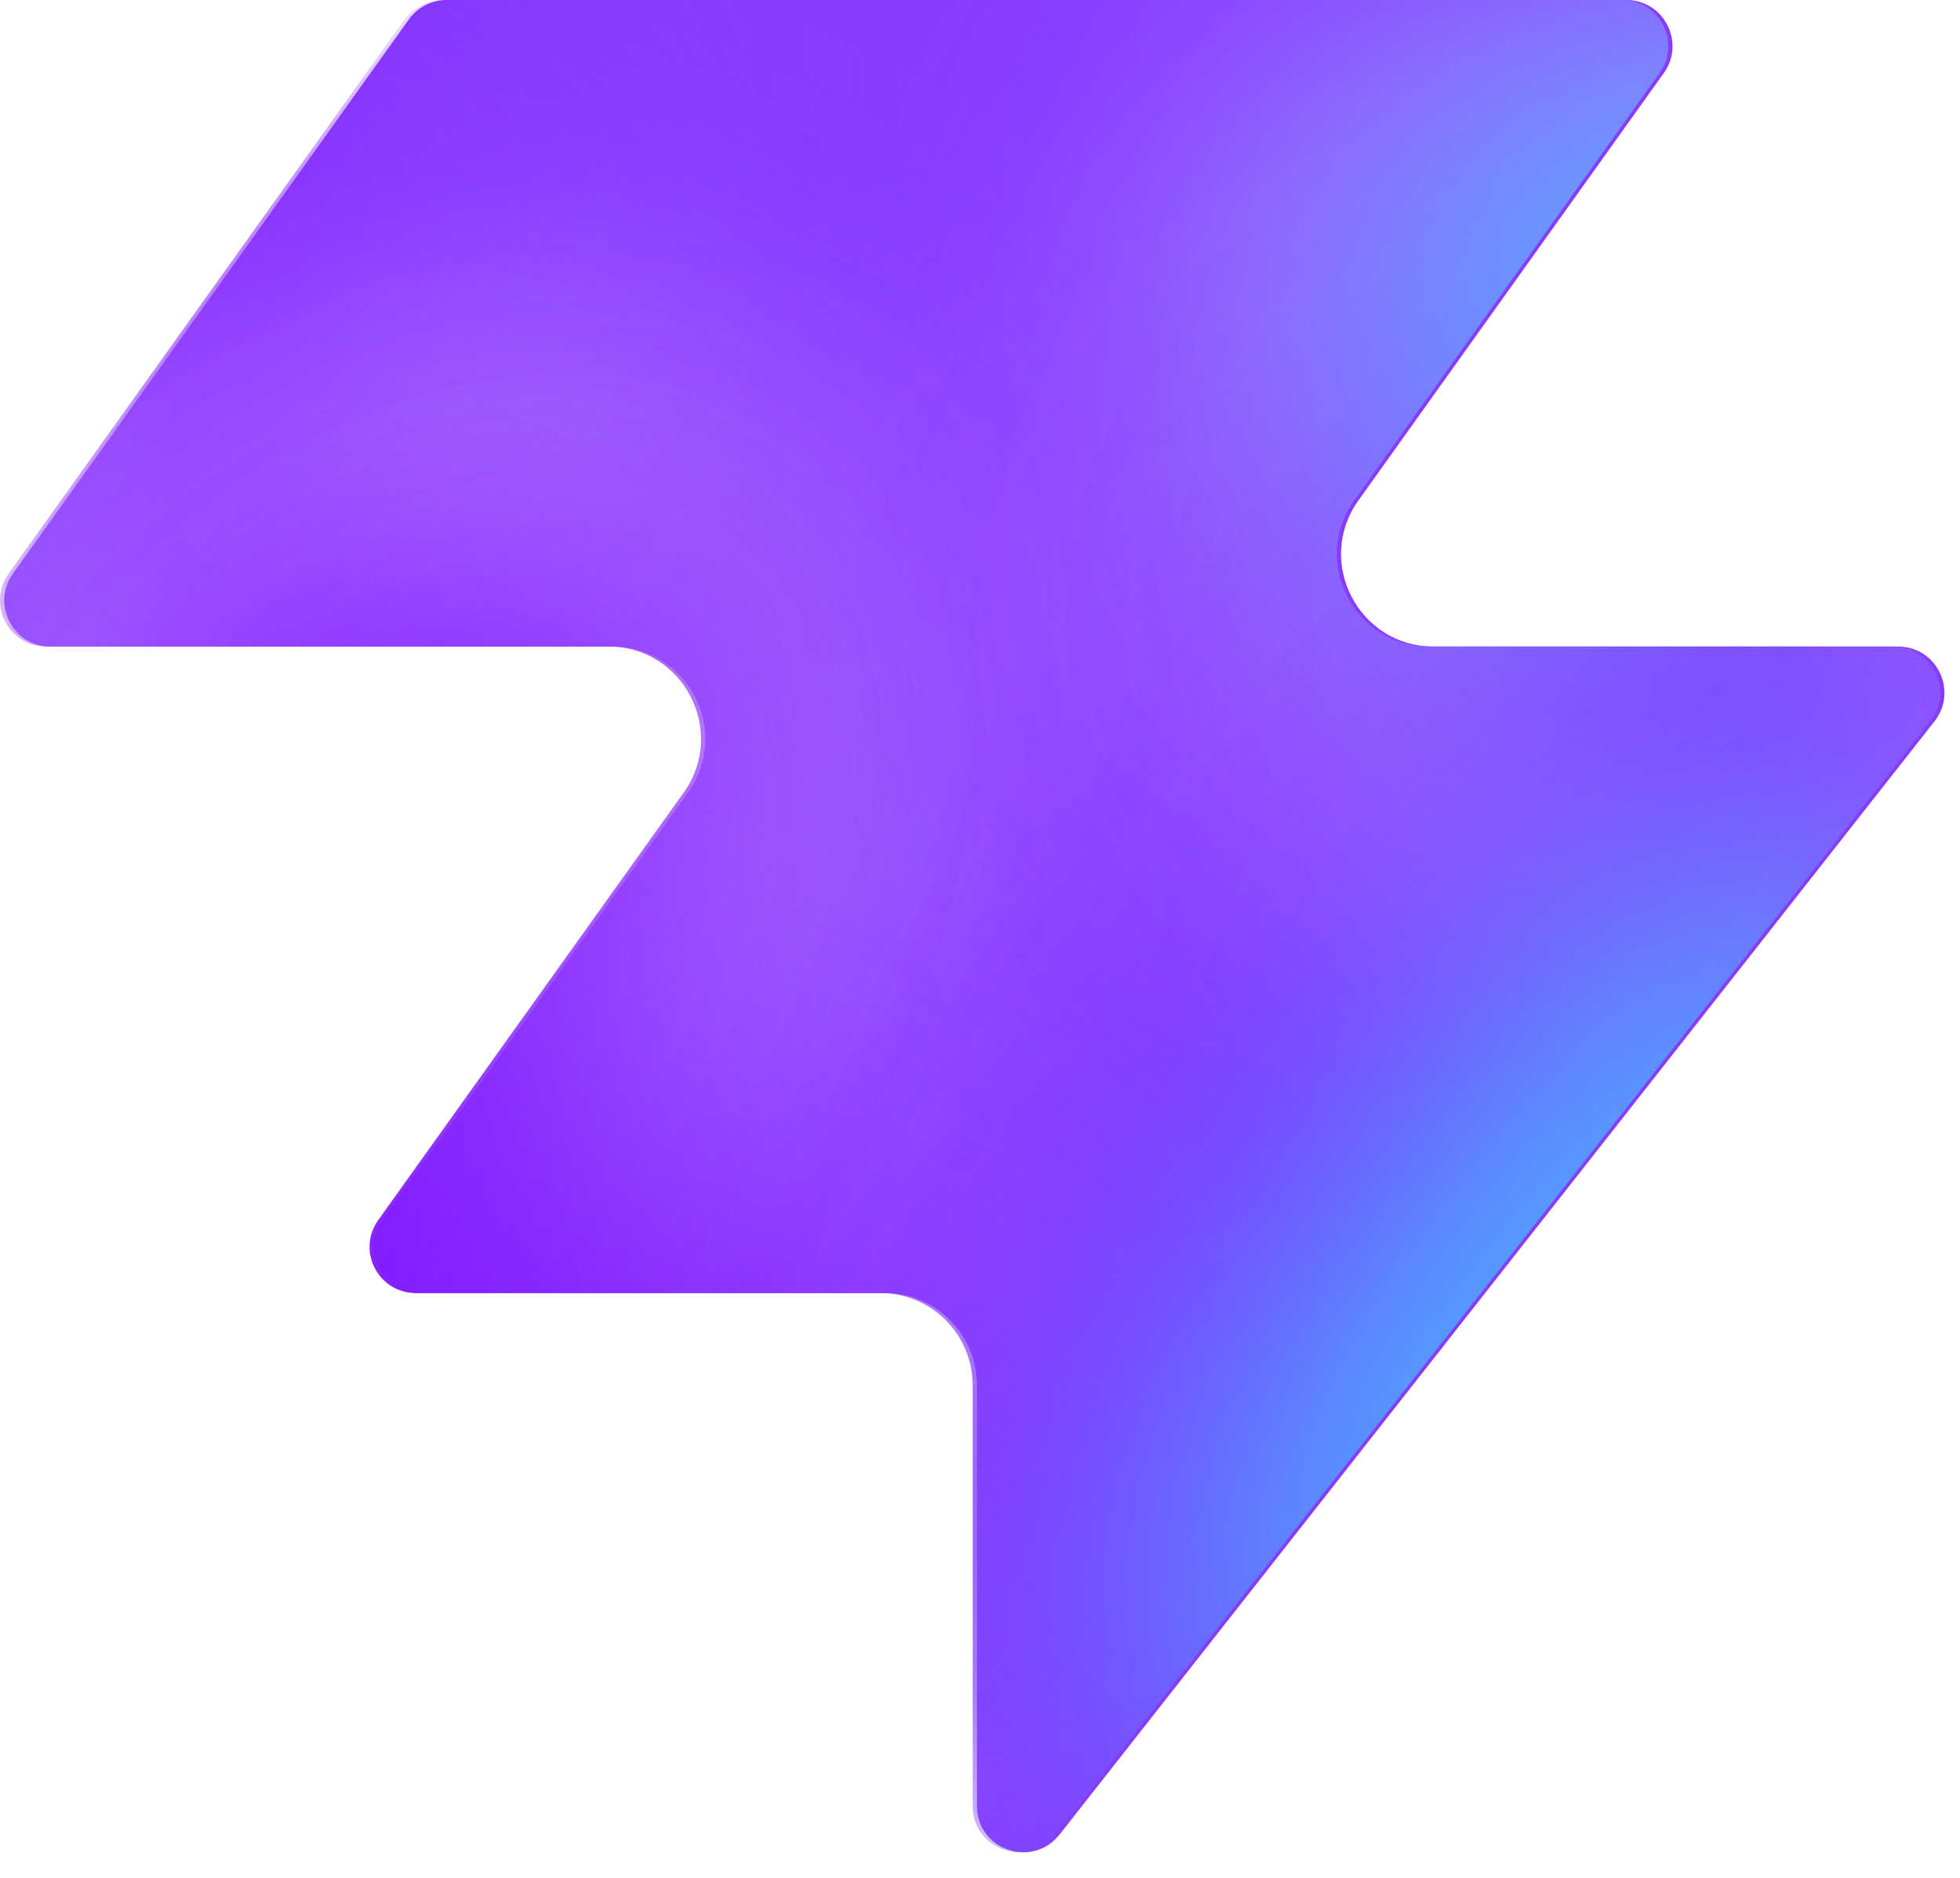
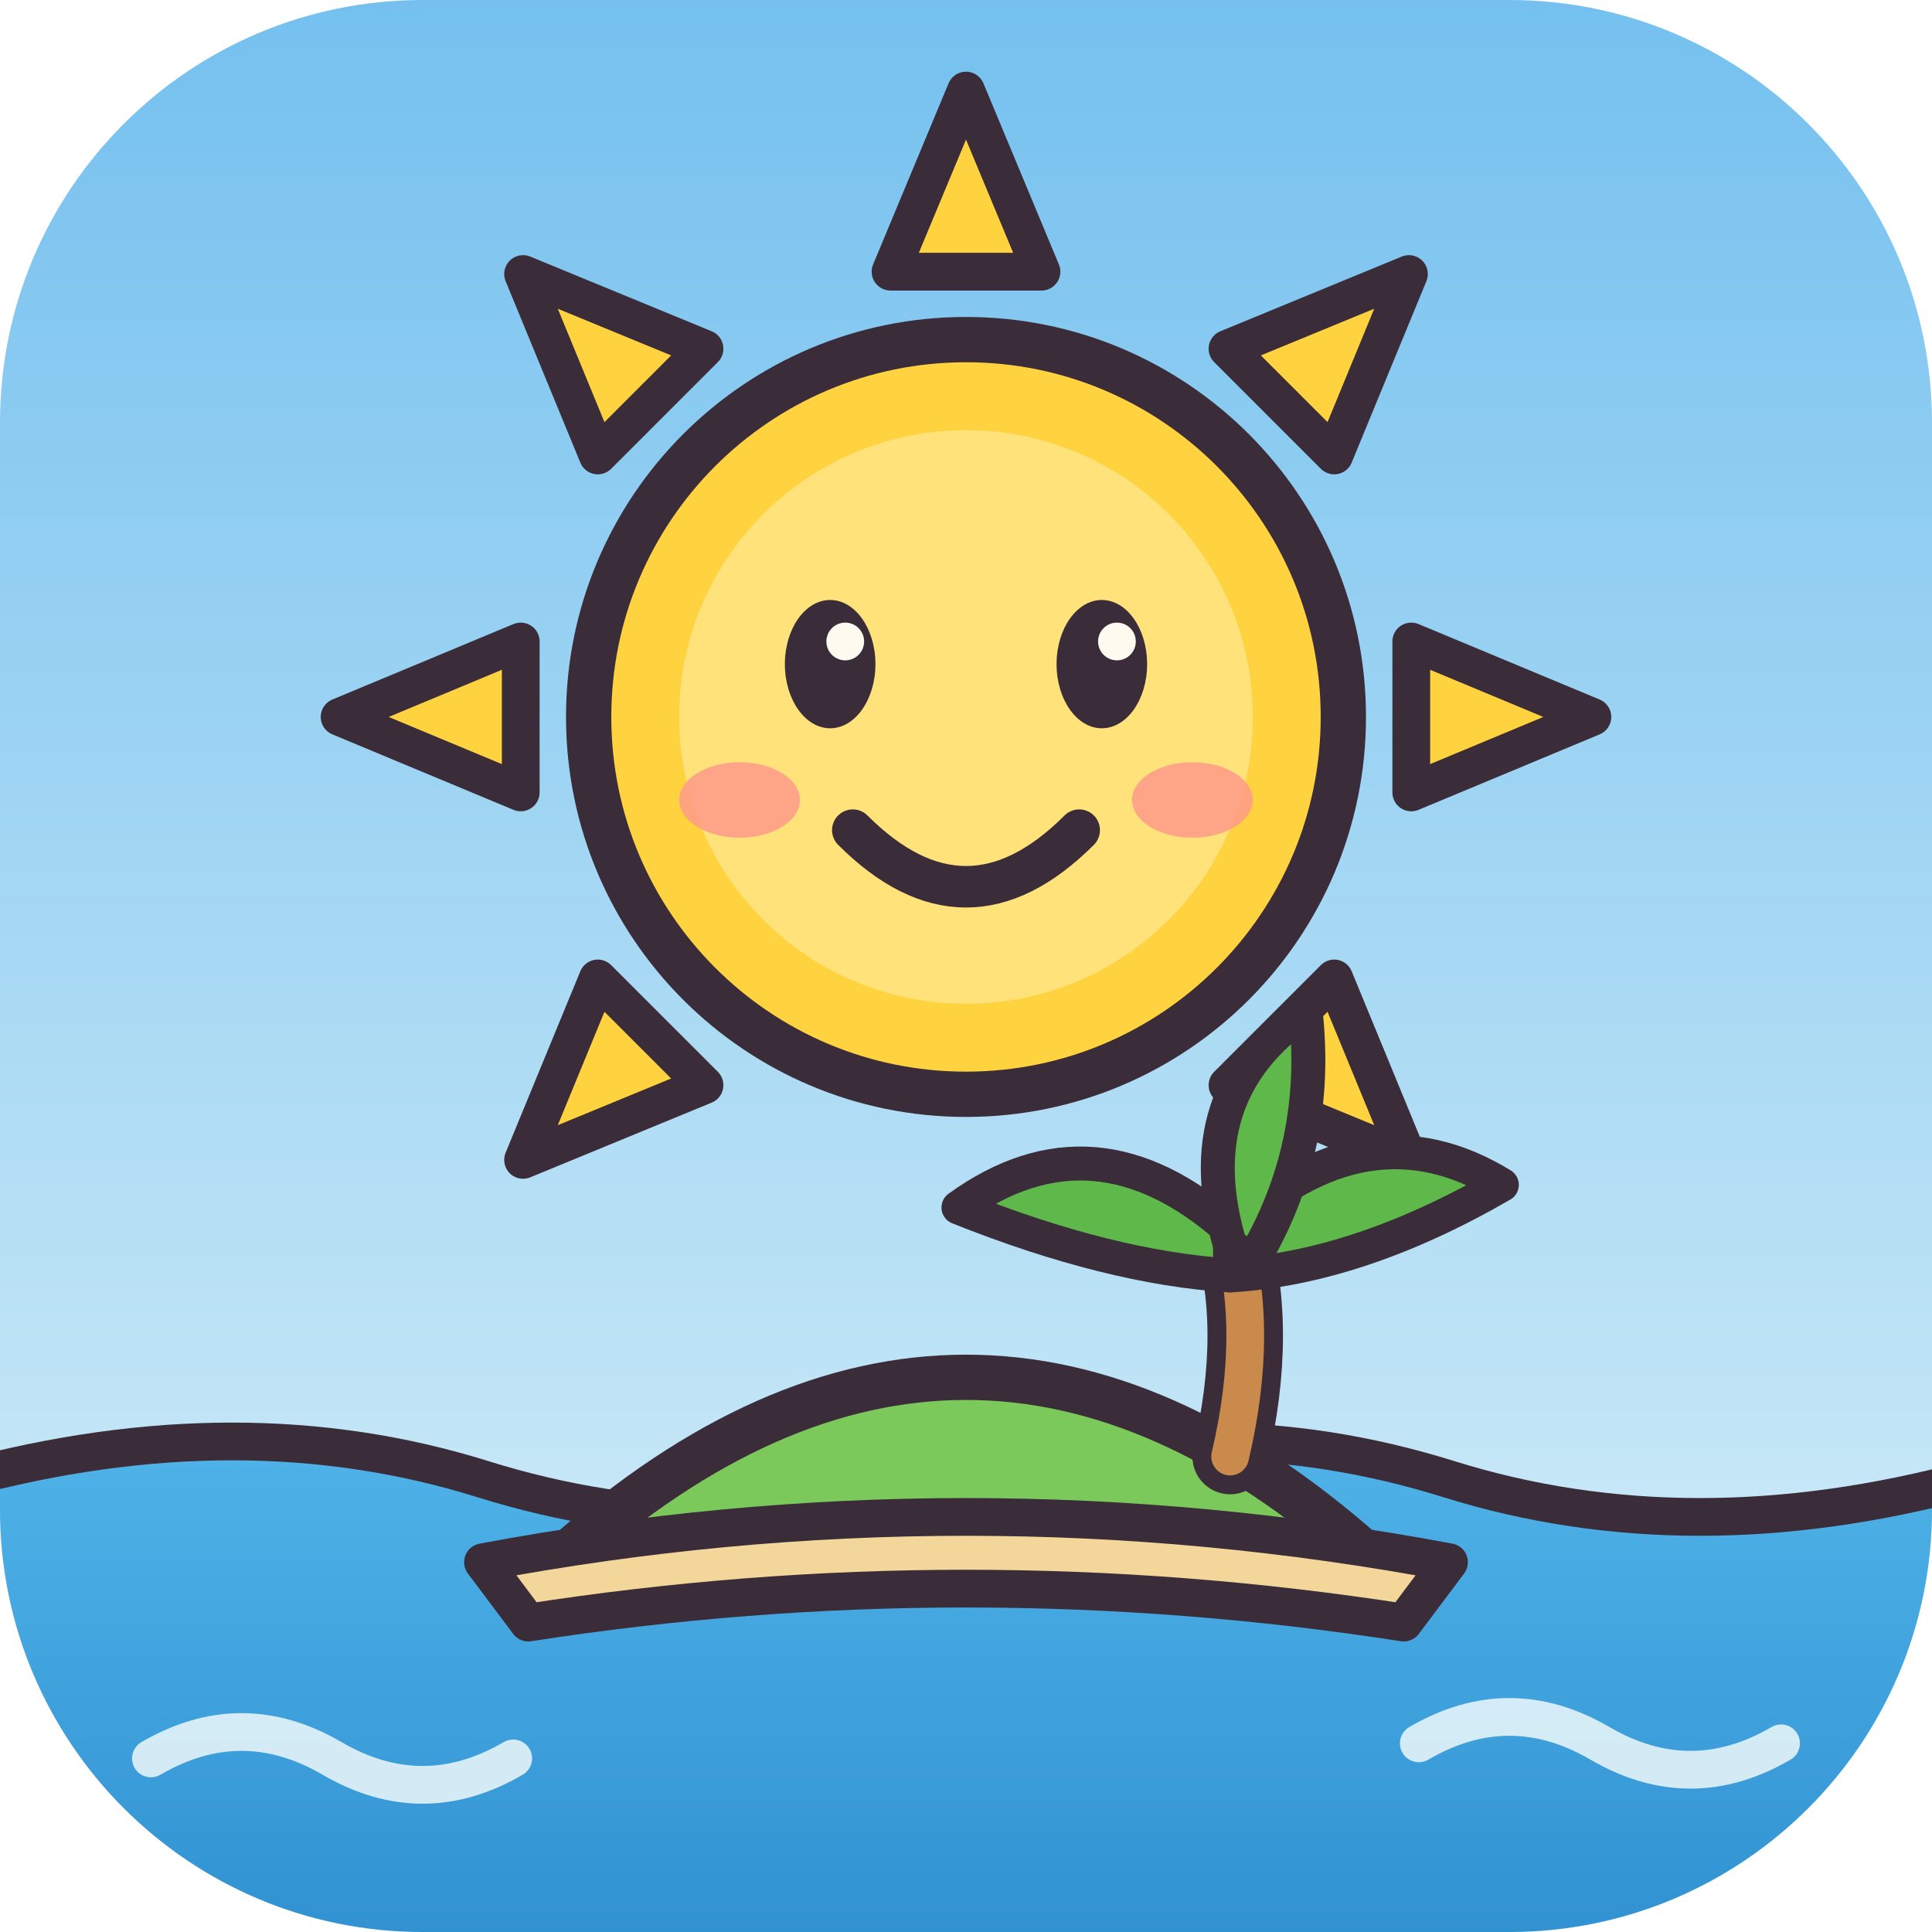
- <svg xmlns="http://www.w3.org/2000/svg" width="48" height="46" fill="none" viewBox="0 0 48 46">
-   <path fill="#863bff" d="M25.946 44.938c-.664.845-2.021.375-2.021-.698V33.937a2.26 2.26 0 0 0-2.262-2.262H10.287c-.92 0-1.456-1.04-.92-1.788l7.48-10.471c1.07-1.497 0-3.578-1.842-3.578H1.237c-.92 0-1.456-1.04-.92-1.788L10.013.474c.214-.297.556-.474.92-.474h28.894c.92 0 1.456 1.04.92 1.788l-7.48 10.471c-1.07 1.498 0 3.579 1.842 3.579h11.377c.943 0 1.473 1.088.89 1.83L25.947 44.94z" style="fill:#863bff;fill:color(display-p3 .525 .23 1);fill-opacity:1" />
-   <mask id="a" width="48" height="46" x="0" y="0" maskUnits="userSpaceOnUse" style="mask-type:alpha">
-     <path fill="#000" d="M25.842 44.938c-.664.844-2.021.375-2.021-.698V33.937a2.26 2.26 0 0 0-2.262-2.262H10.183c-.92 0-1.456-1.04-.92-1.788l7.48-10.471c1.07-1.498 0-3.579-1.842-3.579H1.133c-.92 0-1.456-1.04-.92-1.787L9.91.473c.214-.297.556-.474.92-.474h28.894c.92 0 1.456 1.04.92 1.788l-7.48 10.471c-1.07 1.498 0 3.578 1.842 3.578h11.377c.943 0 1.473 1.088.89 1.832L25.843 44.94z" style="fill:#000;fill-opacity:1" />
-   </mask>
-   <g mask="url(#a)">
-     <g filter="url(#b)">
-       <ellipse cx="5.508" cy="14.704" fill="#ede6ff" rx="5.508" ry="14.704" style="fill:#ede6ff;fill:color(display-p3 .927 .903 1);fill-opacity:1" transform="matrix(.00324 1 1 -.00324 -4.47 31.516)" />
+ <svg xmlns="http://www.w3.org/2000/svg" viewBox="0 0 512 512" width="512" height="512">
+   <defs>
+     <linearGradient id="sky" x1="0" y1="0" x2="0" y2="1">
+       <stop offset="0" stop-color="#74c0ef" />
+       <stop offset="0.72" stop-color="#bfe4f6" />
+       <stop offset="1" stop-color="#e4f4fa" />
+     </linearGradient>
+     <linearGradient id="sea" x1="0" y1="0" x2="0" y2="1">
+       <stop offset="0" stop-color="#4fb3e8" />
+       <stop offset="1" stop-color="#2f8fd0" />
+     </linearGradient>
+     <clipPath id="tile">
+       <rect width="512" height="512" rx="112" />
+     </clipPath>
+   </defs>
+   <g clip-path="url(#tile)">
+     <rect width="512" height="512" fill="url(#sky)" />
+     <g transform="translate(256 190)" fill="#ffd23f" stroke="#3a2c38" stroke-width="10" stroke-linejoin="round">
+       <path d="M0-166 L20-118 L-20-118Z" />
+       <path d="M0-166 L20-118 L-20-118Z" transform="rotate(45)" />
+       <path d="M0-166 L20-118 L-20-118Z" transform="rotate(90)" />
+       <path d="M0-166 L20-118 L-20-118Z" transform="rotate(135)" />
+       <path d="M0-166 L20-118 L-20-118Z" transform="rotate(-45)" />
+       <path d="M0-166 L20-118 L-20-118Z" transform="rotate(-90)" />
+       <path d="M0-166 L20-118 L-20-118Z" transform="rotate(-135)" />
    </g>
-     <g filter="url(#c)">
-       <ellipse cx="10.399" cy="29.851" fill="#ede6ff" rx="10.399" ry="29.851" style="fill:#ede6ff;fill:color(display-p3 .927 .903 1);fill-opacity:1" transform="matrix(.00324 1 1 -.00324 -39.328 7.883)" />
+     <circle cx="256" cy="190" r="100" fill="#ffd23f" stroke="#3a2c38" stroke-width="12" />
+     <circle cx="256" cy="190" r="76" fill="#ffe27a" />
+     <ellipse cx="220" cy="176" rx="12" ry="17" fill="#3a2c38" />
+     <ellipse cx="292" cy="176" rx="12" ry="17" fill="#3a2c38" />
+     <circle cx="224" cy="170" r="5" fill="#fffaf0" />
+     <circle cx="296" cy="170" r="5" fill="#fffaf0" />
+     <ellipse cx="196" cy="212" rx="16" ry="10" fill="#ff9a8a" opacity="0.85" />
+     <ellipse cx="316" cy="212" rx="16" ry="10" fill="#ff9a8a" opacity="0.85" />
+     <path d="M226 220 Q256 250 286 220" fill="none" stroke="#3a2c38" stroke-width="11" stroke-linecap="round" />
+     <path d="M-10 392 Q64 372 128 392 T256 392 T384 392 T522 392 V522 H-10Z" fill="url(#sea)" stroke="#3a2c38" stroke-width="10" />
+     <path d="M150 412 Q256 318 362 412 Z" fill="#7cc95b" stroke="#3a2c38" stroke-width="12" stroke-linejoin="round" />
+     <path d="M128 414 Q256 390 384 414 L372 430 Q256 412 140 430 Z" fill="#f3d79a" stroke="#3a2c38" stroke-width="10" stroke-linejoin="round" />
+     <path d="M326 386 Q334 352 326 326" fill="none" stroke="#3a2c38" stroke-width="20" stroke-linecap="round" />
+     <path d="M326 386 Q334 352 326 326" fill="none" stroke="#c98a4b" stroke-width="10" stroke-linecap="round" />
+     <g fill="#5fb84a" stroke="#3a2c38" stroke-width="9" stroke-linejoin="round">
+       <path d="M326 326 Q290 294 254 320 Q294 336 326 338Z" />
+       <path d="M326 326 Q362 292 398 314 Q360 336 326 338Z" />
+       <path d="M326 330 Q314 290 346 268 Q350 304 332 334Z" />
    </g>
-     <g filter="url(#d)">
-       <ellipse cx="5.508" cy="30.487" fill="#7e14ff" rx="5.508" ry="30.487" style="fill:#7e14ff;fill:color(display-p3 .492 .077 1);fill-opacity:1" transform="rotate(89.814 -25.913 -14.639)scale(1 -1)" />
-     </g>
-     <g filter="url(#e)">
-       <ellipse cx="5.508" cy="30.599" fill="#7e14ff" rx="5.508" ry="30.599" style="fill:#7e14ff;fill:color(display-p3 .492 .077 1);fill-opacity:1" transform="rotate(89.814 -32.644 -3.334)scale(1 -1)" />
-     </g>
-     <g filter="url(#f)">
-       <ellipse cx="5.508" cy="30.599" fill="#7e14ff" rx="5.508" ry="30.599" style="fill:#7e14ff;fill:color(display-p3 .492 .077 1);fill-opacity:1" transform="matrix(.00324 1 1 -.00324 -34.34 30.47)" />
-     </g>
-     <g filter="url(#g)">
-       <ellipse cx="14.072" cy="22.078" fill="#ede6ff" rx="14.072" ry="22.078" style="fill:#ede6ff;fill:color(display-p3 .927 .903 1);fill-opacity:1" transform="rotate(93.35 24.506 48.493)scale(-1 1)" />
-     </g>
-     <g filter="url(#h)">
-       <ellipse cx="3.47" cy="21.501" fill="#7e14ff" rx="3.47" ry="21.501" style="fill:#7e14ff;fill:color(display-p3 .492 .077 1);fill-opacity:1" transform="rotate(89.009 28.708 47.59)scale(-1 1)" />
-     </g>
-     <g filter="url(#i)">
-       <ellipse cx="3.47" cy="21.501" fill="#7e14ff" rx="3.47" ry="21.501" style="fill:#7e14ff;fill:color(display-p3 .492 .077 1);fill-opacity:1" transform="rotate(89.009 28.708 47.59)scale(-1 1)" />
-     </g>
-     <g filter="url(#j)">
-       <ellipse cx=".387" cy="8.972" fill="#7e14ff" rx="4.407" ry="29.108" style="fill:#7e14ff;fill:color(display-p3 .492 .077 1);fill-opacity:1" transform="rotate(39.51 .387 8.972)" />
-     </g>
-     <g filter="url(#k)">
-       <ellipse cx="47.523" cy="-6.092" fill="#7e14ff" rx="4.407" ry="29.108" style="fill:#7e14ff;fill:color(display-p3 .492 .077 1);fill-opacity:1" transform="rotate(37.892 47.523 -6.092)" />
-     </g>
-     <g filter="url(#l)">
-       <ellipse cx="41.412" cy="6.333" fill="#47bfff" rx="5.971" ry="9.665" style="fill:#47bfff;fill:color(display-p3 .28 .748 1);fill-opacity:1" transform="rotate(37.892 41.412 6.333)" />
-     </g>
-     <g filter="url(#m)">
-       <ellipse cx="-1.879" cy="38.332" fill="#7e14ff" rx="4.407" ry="29.108" style="fill:#7e14ff;fill:color(display-p3 .492 .077 1);fill-opacity:1" transform="rotate(37.892 -1.88 38.332)" />
-     </g>
-     <g filter="url(#n)">
-       <ellipse cx="-1.879" cy="38.332" fill="#7e14ff" rx="4.407" ry="29.108" style="fill:#7e14ff;fill:color(display-p3 .492 .077 1);fill-opacity:1" transform="rotate(37.892 -1.88 38.332)" />
-     </g>
-     <g filter="url(#o)">
-       <ellipse cx="35.651" cy="29.907" fill="#7e14ff" rx="4.407" ry="29.108" style="fill:#7e14ff;fill:color(display-p3 .492 .077 1);fill-opacity:1" transform="rotate(37.892 35.651 29.907)" />
-     </g>
-     <g filter="url(#p)">
-       <ellipse cx="38.418" cy="32.4" fill="#47bfff" rx="5.971" ry="15.297" style="fill:#47bfff;fill:color(display-p3 .28 .748 1);fill-opacity:1" transform="rotate(37.892 38.418 32.4)" />
-     </g>
+     <path d="M40 466 q24 -14 48 0 q24 14 48 0" fill="none" stroke="#e4f4fa" stroke-width="10" stroke-linecap="round" opacity="0.9" />
+     <path d="M376 462 q24 -14 48 0 q24 14 48 0" fill="none" stroke="#e4f4fa" stroke-width="10" stroke-linecap="round" opacity="0.9" />
  </g>
-   <defs>
-     <filter id="b" width="60.045" height="41.654" x="-19.77" y="16.149" color-interpolation-filters="sRGB" filterUnits="userSpaceOnUse">
-       <feFlood flood-opacity="0" result="BackgroundImageFix" />
-       <feBlend in="SourceGraphic" in2="BackgroundImageFix" result="shape" />
-       <feGaussianBlur result="effect1_foregroundBlur_2002_17158" stdDeviation="7.659" />
-     </filter>
-     <filter id="c" width="90.34" height="51.437" x="-54.613" y="-7.533" color-interpolation-filters="sRGB" filterUnits="userSpaceOnUse">
-       <feFlood flood-opacity="0" result="BackgroundImageFix" />
-       <feBlend in="SourceGraphic" in2="BackgroundImageFix" result="shape" />
-       <feGaussianBlur result="effect1_foregroundBlur_2002_17158" stdDeviation="7.659" />
-     </filter>
-     <filter id="d" width="79.355" height="29.4" x="-49.64" y="2.03" color-interpolation-filters="sRGB" filterUnits="userSpaceOnUse">
-       <feFlood flood-opacity="0" result="BackgroundImageFix" />
-       <feBlend in="SourceGraphic" in2="BackgroundImageFix" result="shape" />
-       <feGaussianBlur result="effect1_foregroundBlur_2002_17158" stdDeviation="4.596" />
-     </filter>
-     <filter id="e" width="79.579" height="29.4" x="-45.045" y="20.029" color-interpolation-filters="sRGB" filterUnits="userSpaceOnUse">
-       <feFlood flood-opacity="0" result="BackgroundImageFix" />
-       <feBlend in="SourceGraphic" in2="BackgroundImageFix" result="shape" />
-       <feGaussianBlur result="effect1_foregroundBlur_2002_17158" stdDeviation="4.596" />
-     </filter>
-     <filter id="f" width="79.579" height="29.4" x="-43.513" y="21.178" color-interpolation-filters="sRGB" filterUnits="userSpaceOnUse">
-       <feFlood flood-opacity="0" result="BackgroundImageFix" />
-       <feBlend in="SourceGraphic" in2="BackgroundImageFix" result="shape" />
-       <feGaussianBlur result="effect1_foregroundBlur_2002_17158" stdDeviation="4.596" />
-     </filter>
-     <filter id="g" width="74.749" height="58.852" x="15.756" y="-17.901" color-interpolation-filters="sRGB" filterUnits="userSpaceOnUse">
-       <feFlood flood-opacity="0" result="BackgroundImageFix" />
-       <feBlend in="SourceGraphic" in2="BackgroundImageFix" result="shape" />
-       <feGaussianBlur result="effect1_foregroundBlur_2002_17158" stdDeviation="7.659" />
-     </filter>
-     <filter id="h" width="61.377" height="25.362" x="23.548" y="2.284" color-interpolation-filters="sRGB" filterUnits="userSpaceOnUse">
-       <feFlood flood-opacity="0" result="BackgroundImageFix" />
-       <feBlend in="SourceGraphic" in2="BackgroundImageFix" result="shape" />
-       <feGaussianBlur result="effect1_foregroundBlur_2002_17158" stdDeviation="4.596" />
-     </filter>
-     <filter id="i" width="61.377" height="25.362" x="23.548" y="2.284" color-interpolation-filters="sRGB" filterUnits="userSpaceOnUse">
-       <feFlood flood-opacity="0" result="BackgroundImageFix" />
-       <feBlend in="SourceGraphic" in2="BackgroundImageFix" result="shape" />
-       <feGaussianBlur result="effect1_foregroundBlur_2002_17158" stdDeviation="4.596" />
-     </filter>
-     <filter id="j" width="56.045" height="63.649" x="-27.636" y="-22.853" color-interpolation-filters="sRGB" filterUnits="userSpaceOnUse">
-       <feFlood flood-opacity="0" result="BackgroundImageFix" />
-       <feBlend in="SourceGraphic" in2="BackgroundImageFix" result="shape" />
-       <feGaussianBlur result="effect1_foregroundBlur_2002_17158" stdDeviation="4.596" />
-     </filter>
-     <filter id="k" width="54.814" height="64.646" x="20.116" y="-38.415" color-interpolation-filters="sRGB" filterUnits="userSpaceOnUse">
-       <feFlood flood-opacity="0" result="BackgroundImageFix" />
-       <feBlend in="SourceGraphic" in2="BackgroundImageFix" result="shape" />
-       <feGaussianBlur result="effect1_foregroundBlur_2002_17158" stdDeviation="4.596" />
-     </filter>
-     <filter id="l" width="33.541" height="35.313" x="24.641" y="-11.323" color-interpolation-filters="sRGB" filterUnits="userSpaceOnUse">
-       <feFlood flood-opacity="0" result="BackgroundImageFix" />
-       <feBlend in="SourceGraphic" in2="BackgroundImageFix" result="shape" />
-       <feGaussianBlur result="effect1_foregroundBlur_2002_17158" stdDeviation="4.596" />
-     </filter>
-     <filter id="m" width="54.814" height="64.646" x="-29.286" y="6.009" color-interpolation-filters="sRGB" filterUnits="userSpaceOnUse">
-       <feFlood flood-opacity="0" result="BackgroundImageFix" />
-       <feBlend in="SourceGraphic" in2="BackgroundImageFix" result="shape" />
-       <feGaussianBlur result="effect1_foregroundBlur_2002_17158" stdDeviation="4.596" />
-     </filter>
-     <filter id="n" width="54.814" height="64.646" x="-29.286" y="6.009" color-interpolation-filters="sRGB" filterUnits="userSpaceOnUse">
-       <feFlood flood-opacity="0" result="BackgroundImageFix" />
-       <feBlend in="SourceGraphic" in2="BackgroundImageFix" result="shape" />
-       <feGaussianBlur result="effect1_foregroundBlur_2002_17158" stdDeviation="4.596" />
-     </filter>
-     <filter id="o" width="54.814" height="64.646" x="8.244" y="-2.416" color-interpolation-filters="sRGB" filterUnits="userSpaceOnUse">
-       <feFlood flood-opacity="0" result="BackgroundImageFix" />
-       <feBlend in="SourceGraphic" in2="BackgroundImageFix" result="shape" />
-       <feGaussianBlur result="effect1_foregroundBlur_2002_17158" stdDeviation="4.596" />
-     </filter>
-     <filter id="p" width="39.409" height="43.623" x="18.713" y="10.588" color-interpolation-filters="sRGB" filterUnits="userSpaceOnUse">
-       <feFlood flood-opacity="0" result="BackgroundImageFix" />
-       <feBlend in="SourceGraphic" in2="BackgroundImageFix" result="shape" />
-       <feGaussianBlur result="effect1_foregroundBlur_2002_17158" stdDeviation="4.596" />
-     </filter>
-   </defs>
</svg>
